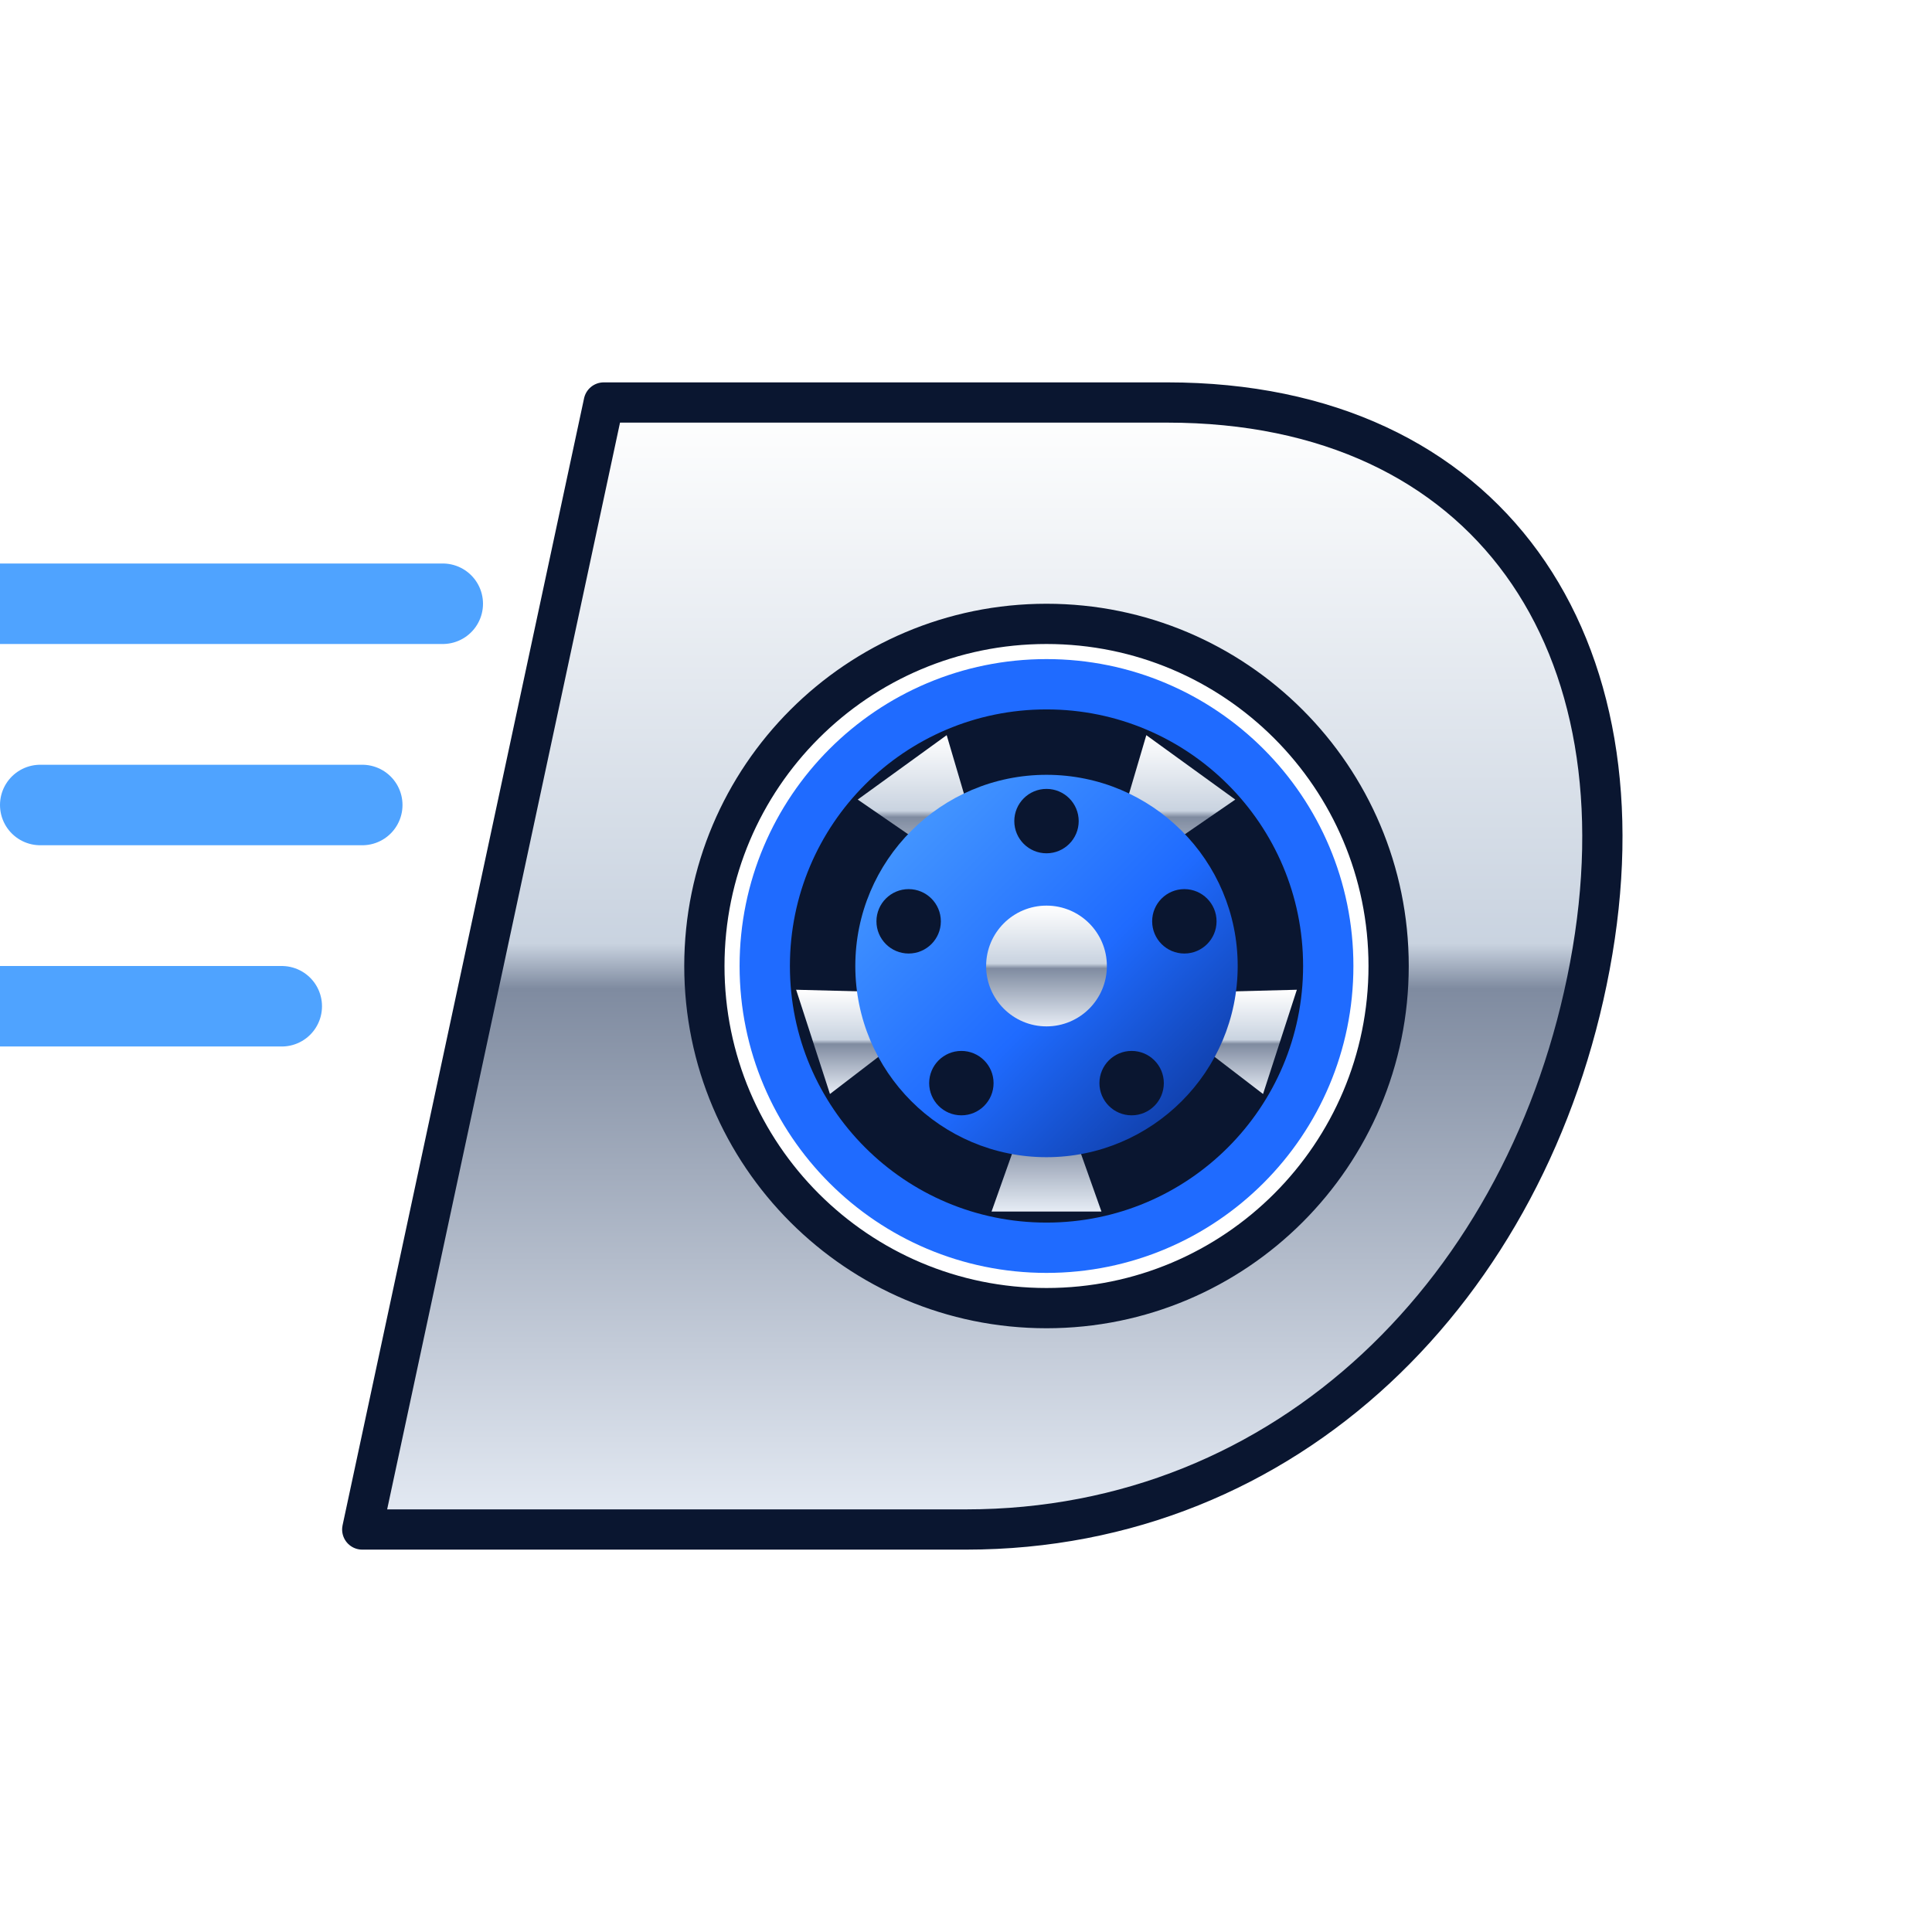
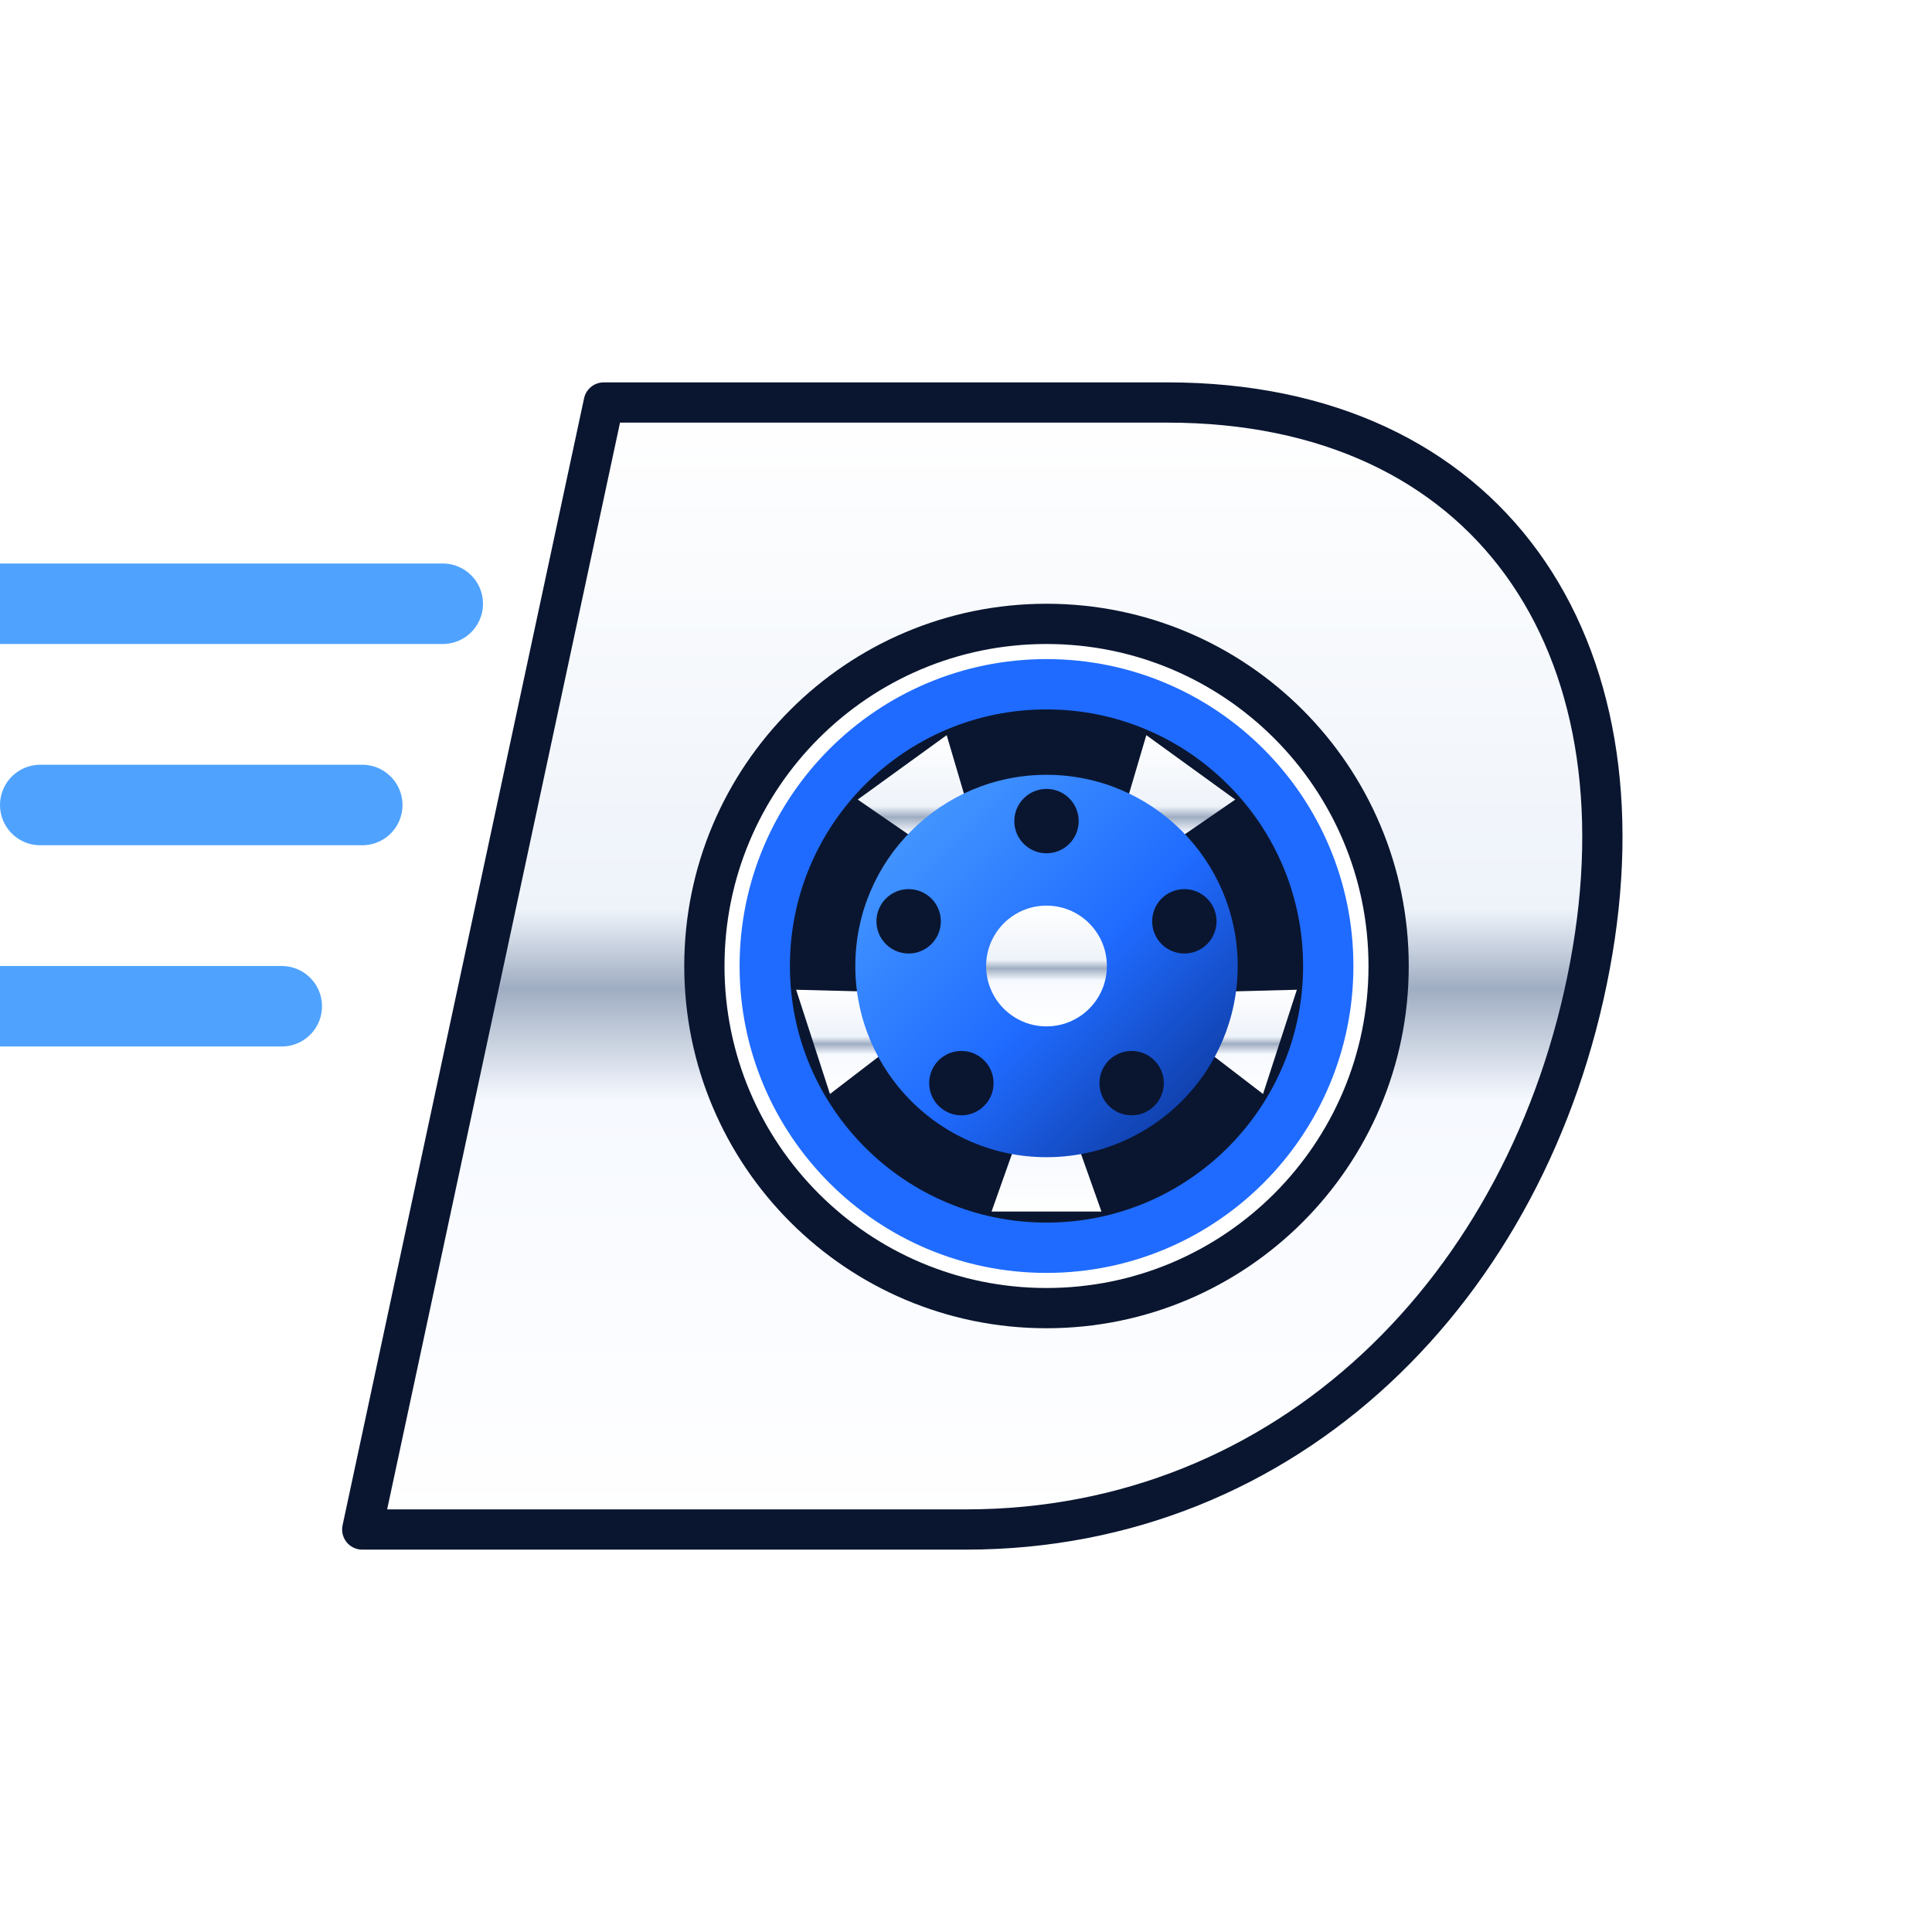
<svg xmlns="http://www.w3.org/2000/svg" viewBox="0 0 96 96" role="img" aria-label="Damot — wheel icon">
  <defs>
    <linearGradient id="gB" x1="0" y1="0" x2="1" y2="1">
      <stop offset="0" stop-color="#4FA3FF" />
      <stop offset=".55" stop-color="#1F6BFF" />
      <stop offset="1" stop-color="#0A2E8A" />
    </linearGradient>
    <linearGradient id="gC" x1="0" y1="0" x2="0" y2="1">
      <stop offset="0" stop-color="#FFFFFF" />
-       <stop offset=".48" stop-color="#C9D3E0" />
-       <stop offset=".52" stop-color="#7F8BA0" />
-       <stop offset="1" stop-color="#E6ECF5" />
+       <stop offset=".45" stop-color="#EEF3FA" />
+       <stop offset=".52" stop-color="#9FADC2" />
+       <stop offset=".62" stop-color="#F6F9FF" />
+       <stop offset="1" stop-color="#FFFFFF" />
    </linearGradient>
+     <filter id="glow" x="-20%" y="-30%" width="140%" height="160%">
+       <feDropShadow dx="0" dy="0" stdDeviation="2.5" flood-color="#4FA3FF" flood-opacity=".6" />
+     </filter>
  </defs>
  <path d="M0 30 H22 M2 40 H18 M0 50 H14" stroke="#4FA3FF" stroke-width="4" stroke-linecap="round" />
  <path fill="url(#gC)" fill-rule="evenodd" stroke="#0A1630" stroke-width="2" stroke-linejoin="round" d="M30 20 H58 C74 20 82 32 79 48 C76 64 64 76 48 76 H18 Z M52 31 A17 17 0 1 0 52 65 A17 17 0 1 0 52 31 Z" />
  <circle cx="52" cy="48" r="15" fill="#0A1630" />
  <circle cx="52" cy="48" r="14" fill="none" stroke="#1F6BFF" stroke-width="2.5" />
  <path d="M54.65 44.36 L56.96 36.53 L61.38 39.73 Z" fill="url(#gC)" />
  <path d="M56.28 49.39 L64.44 49.18 L62.76 54.36 Z" fill="url(#gC)" />
  <path d="M52.00 52.50 L54.73 60.20 L49.27 60.20 Z" fill="url(#gC)" />
  <path d="M47.72 49.39 L41.24 54.36 L39.56 49.18 Z" fill="url(#gC)" />
  <path d="M49.35 44.36 L42.62 39.73 L47.04 36.53 Z" fill="url(#gC)" />
  <circle cx="52" cy="48" r="9.5" fill="url(#gB)" />
  <circle cx="52.00" cy="40.80" r="1.6" fill="#0A1630" />
  <circle cx="58.85" cy="45.78" r="1.6" fill="#0A1630" />
  <circle cx="56.23" cy="53.82" r="1.6" fill="#0A1630" />
  <circle cx="47.77" cy="53.82" r="1.6" fill="#0A1630" />
  <circle cx="45.15" cy="45.78" r="1.6" fill="#0A1630" />
  <circle cx="52" cy="48" r="3" fill="url(#gC)" />
</svg>
